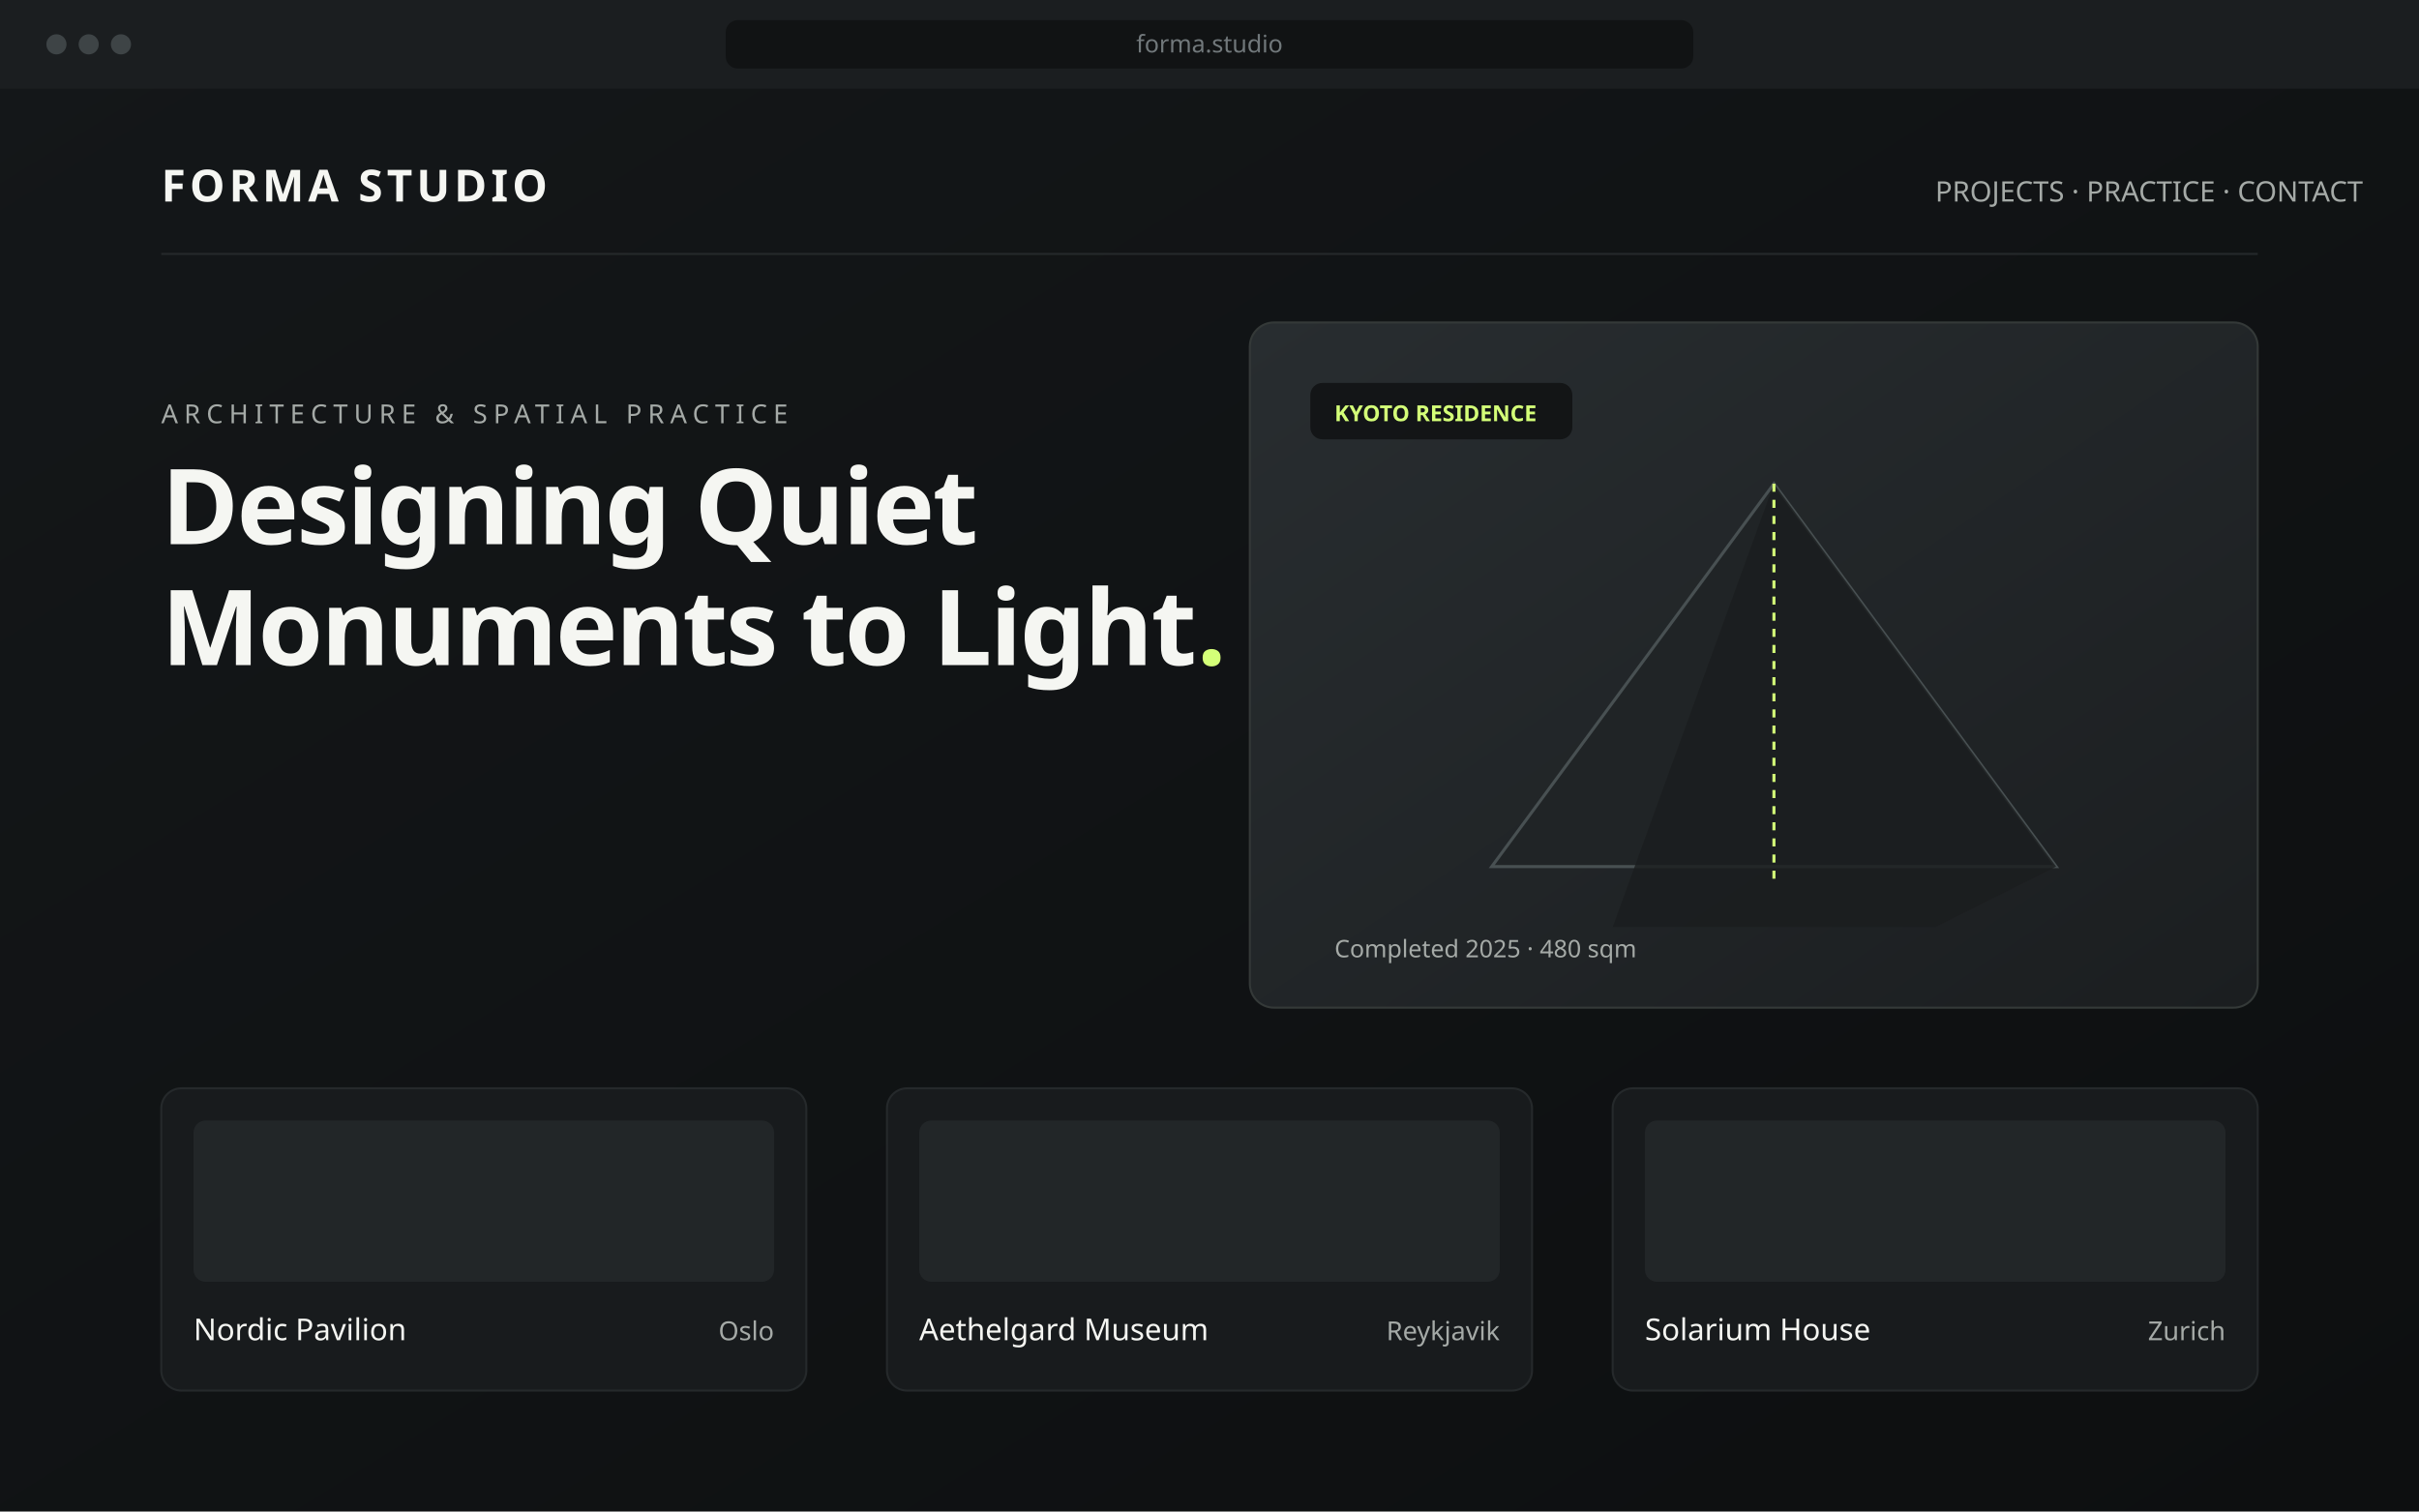
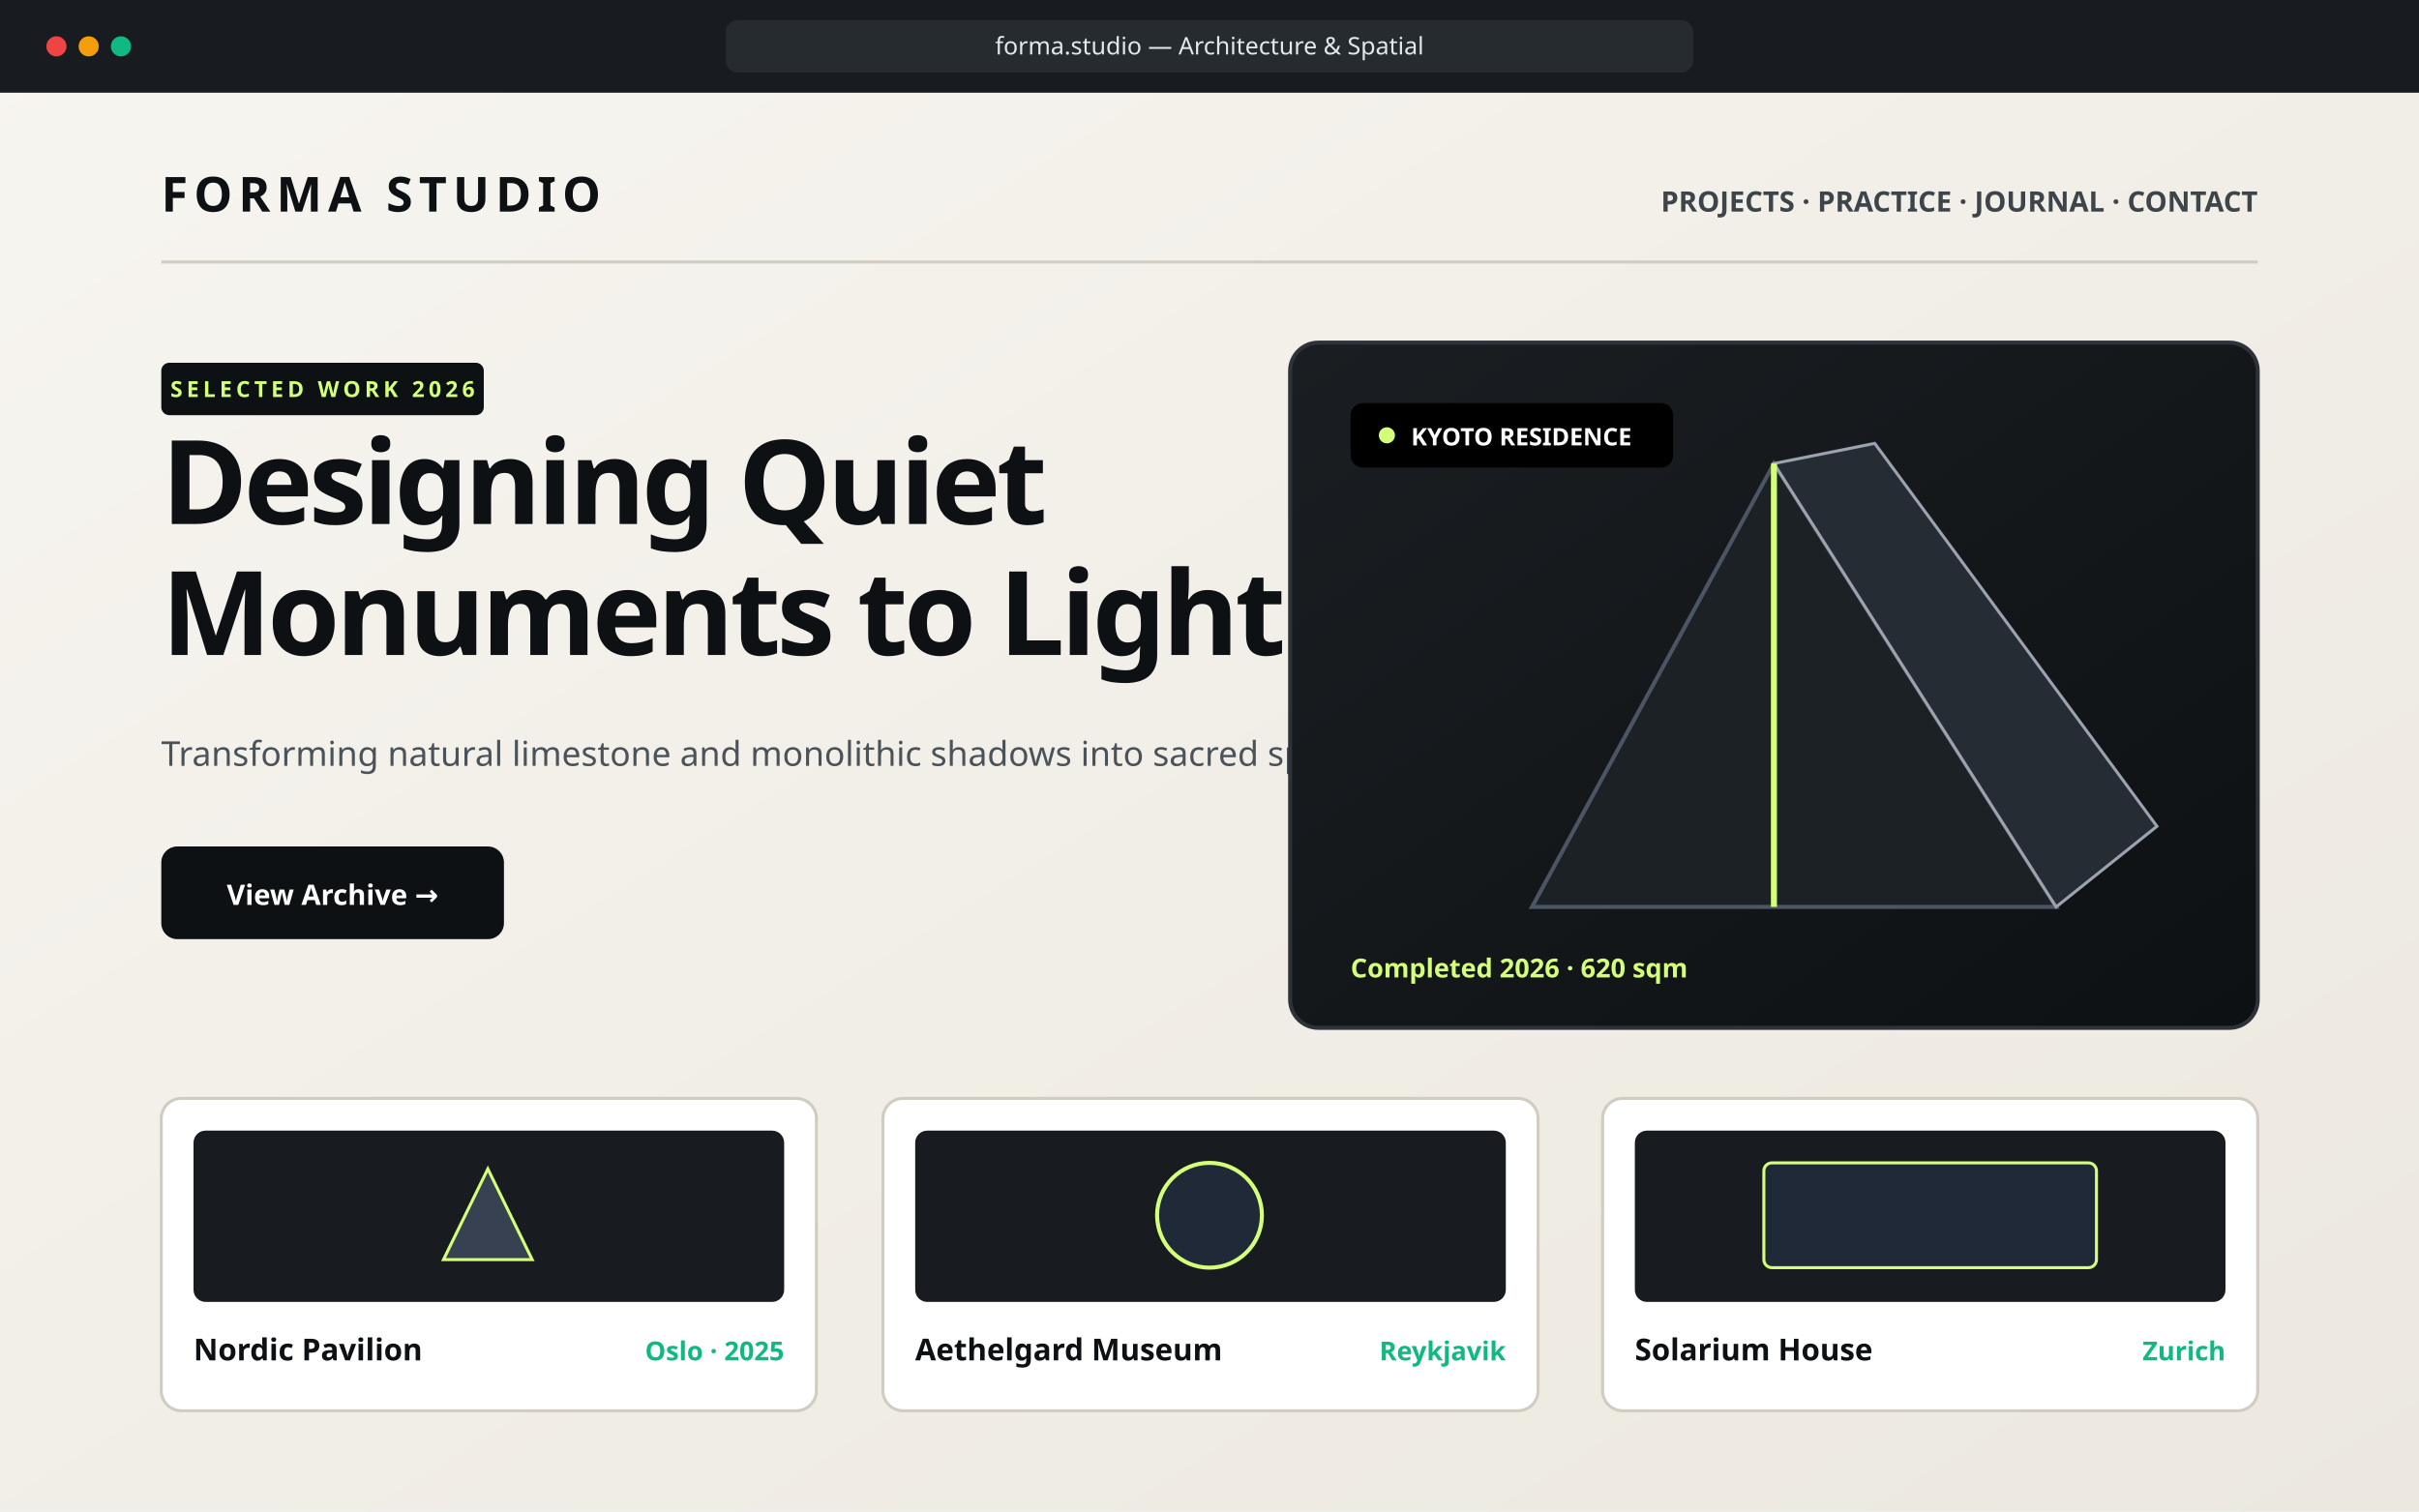
<svg xmlns="http://www.w3.org/2000/svg" viewBox="0 0 1200 750" width="1200" height="750">
  <defs>
-     <linearGradient id="bg1" x1="0%" y1="0%" x2="100%" y2="100%">
-       <stop offset="0%" stop-color="#141719" />
-       <stop offset="100%" stop-color="#0d0f10" />
+     <linearGradient id="formaBg" x1="0%" y1="0%" x2="100%" y2="100%">
+       <stop offset="0%" stop-color="#F7F5F0" />
+       <stop offset="100%" stop-color="#ECE8DF" />
    </linearGradient>
-     <linearGradient id="imgGrad1" x1="0%" y1="0%" x2="100%" y2="100%">
-       <stop offset="0%" stop-color="#282d30" />
-       <stop offset="100%" stop-color="#1b1e20" />
+     <linearGradient id="darkStone" x1="0%" y1="0%" x2="100%" y2="100%">
+       <stop offset="0%" stop-color="#1A1E22" />
+       <stop offset="100%" stop-color="#0E1113" />
    </linearGradient>
  </defs>
-   <rect width="1200" height="750" fill="url(#bg1)" />
-   <rect width="1200" height="44" fill="#1b1e20" />
-   <circle cx="28" cy="22" r="5" fill="#3e4446" />
-   <circle cx="44" cy="22" r="5" fill="#3e4446" />
-   <circle cx="60" cy="22" r="5" fill="#3e4446" />
-   <rect x="360" y="10" width="480" height="24" rx="6" fill="#111314" />
-   <text x="600" y="26" fill="#71787b" font-family="system-ui, sans-serif" font-size="12" text-anchor="middle">forma.studio</text>
-   <text x="80" y="100" fill="#F5F6F2" font-family="'Outfit', system-ui, sans-serif" font-weight="700" font-size="22" letter-spacing="2">FORMA STUDIO</text>
-   <text x="960" y="100" fill="#A5AAA7" font-family="'Outfit', system-ui, sans-serif" font-size="14">PROJECTS · PRACTICE · CONTACT</text>
-   <line x1="80" y1="126" x2="1120" y2="126" stroke="#25292b" stroke-width="1" />
-   <text x="80" y="210" fill="#A5AAA7" font-family="'Outfit', system-ui, sans-serif" font-size="13" letter-spacing="3" text-transform="uppercase">ARCHITECTURE &amp; SPATIAL PRACTICE</text>
-   <text x="80" y="270" fill="#F5F6F2" font-family="'Outfit', system-ui, sans-serif" font-weight="600" font-size="52" letter-spacing="-1">Designing Quiet</text>
-   <text x="80" y="330" fill="#F5F6F2" font-family="'Outfit', system-ui, sans-serif" font-weight="600" font-size="52" letter-spacing="-1">Monuments to Light<tspan fill="#D4FF78">.</tspan>
-   </text>
-   <g transform="translate(620, 160)">
-     <rect width="500" height="340" rx="12" fill="url(#imgGrad1)" stroke="#343938" stroke-width="1" />
-     <polygon points="120,270 260,80 400,270" fill="#202426" stroke="#485052" stroke-width="1.5" />
-     <polygon points="260,80 400,270 340,300 180,300" fill="#1a1d1e" opacity="0.8" />
-     <line x1="260" y1="80" x2="260" y2="280" stroke="#D4FF78" stroke-width="1.5" stroke-dasharray="4 4" />
-     <rect x="30" y="30" width="130" height="28" rx="6" fill="#111314" opacity="0.9" />
-     <text x="42" y="49" fill="#D4FF78" font-family="'Outfit', system-ui, sans-serif" font-size="11" font-weight="600">KYOTO RESIDENCE</text>
-     <text x="42" y="315" fill="#A5AAA7" font-family="'Outfit', system-ui, sans-serif" font-size="12">Completed 2025 · 480 sqm</text>
+   <rect width="1200" height="750" fill="url(#formaBg)" />
+   <rect width="1200" height="46" fill="#181B1F" />
+   <circle cx="28" cy="23" r="5" fill="#EF4444" />
+   <circle cx="44" cy="23" r="5" fill="#F59E0B" />
+   <circle cx="60" cy="23" r="5" fill="#10B981" />
+   <rect x="360" y="10" width="480" height="26" rx="6" fill="#262B30" />
+   <text x="600" y="27" fill="#E2E8F0" font-family="'Outfit', system-ui, sans-serif" font-size="12" font-weight="500" text-anchor="middle">forma.studio — Architecture &amp; Spatial</text>
+   <text x="80" y="105" fill="#0E1114" font-family="'Outfit', system-ui, sans-serif" font-weight="800" font-size="24" letter-spacing="3">FORMA STUDIO</text>
+   <text x="1120" y="105" fill="#3D444A" font-family="'Outfit', system-ui, sans-serif" font-weight="600" font-size="14" text-anchor="end">PROJECTS · PRACTICE · JOURNAL · CONTACT</text>
+   <line x1="80" y1="130" x2="1120" y2="130" stroke="#D1CCC1" stroke-width="1.5" />
+   <g transform="translate(80, 160)">
+     <rect x="0" y="20" width="160" height="26" rx="4" fill="#0E1114" />
+     <text x="80" y="37" fill="#D4FF78" font-family="'Outfit', system-ui, sans-serif" font-size="11" font-weight="700" letter-spacing="2" text-anchor="middle">SELECTED WORK 2026</text>
+     <text x="0" y="100" fill="#0E1114" font-family="'Outfit', system-ui, sans-serif" font-weight="800" font-size="58" letter-spacing="-2">Designing Quiet</text>
+     <text x="0" y="165" fill="#0E1114" font-family="'Outfit', system-ui, sans-serif" font-weight="800" font-size="58" letter-spacing="-2">Monuments to Light<tspan fill="#10B981">.</tspan>
+     </text>
+     <text x="0" y="220" fill="#4B535A" font-family="'Outfit', system-ui, sans-serif" font-size="17" font-weight="400" max-width="480">Transforming natural limestone and monolithic shadows into sacred spaces.</text>
+     <rect x="0" y="260" width="170" height="46" rx="8" fill="#0E1114" />
+     <text x="85" y="289" fill="#FFFFFF" font-family="'Outfit', system-ui, sans-serif" font-size="14" font-weight="600" text-anchor="middle">View Archive →</text>
  </g>
-   <g transform="translate(80, 540)">
-     <rect x="0" y="0" width="320" height="150" rx="10" fill="#181b1d" stroke="#25292b" stroke-width="1" />
-     <rect x="16" y="16" width="288" height="80" rx="6" fill="#222628" />
-     <text x="16" y="125" fill="#F5F6F2" font-family="'Outfit', system-ui, sans-serif" font-weight="500" font-size="15">Nordic Pavilion</text>
-     <text x="304" y="125" fill="#A5AAA7" font-family="'Outfit', system-ui, sans-serif" font-size="13" text-anchor="end">Oslo</text>
+   <g transform="translate(640, 170)">
+     <rect width="480" height="340" rx="14" fill="url(#darkStone)" stroke="#2D3339" stroke-width="2" />
+     <polygon points="120,280 240,60 380,280" fill="#1C2126" stroke="#4B5563" stroke-width="2" />
+     <polygon points="240,60 380,280 430,240 290,50" fill="#252C33" stroke="#9CA3AF" stroke-width="1.5" />
+     <line x1="240" y1="60" x2="240" y2="280" stroke="#D4FF78" stroke-width="3" />
+     <rect x="30" y="30" width="160" height="32" rx="6" fill="#000000" />
+     <circle cx="48" cy="46" r="4" fill="#D4FF78" />
+     <text x="60" y="51" fill="#FFFFFF" font-family="'Outfit', system-ui, sans-serif" font-size="12" font-weight="700">KYOTO RESIDENCE</text>
+     <text x="30" y="315" fill="#D4FF78" font-family="'Outfit', system-ui, sans-serif" font-size="13" font-weight="600">Completed 2026 · 620 sqm</text>
  </g>
-   <g transform="translate(440, 540)">
-     <rect x="0" y="0" width="320" height="150" rx="10" fill="#181b1d" stroke="#25292b" stroke-width="1" />
-     <rect x="16" y="16" width="288" height="80" rx="6" fill="#222628" />
-     <text x="16" y="125" fill="#F5F6F2" font-family="'Outfit', system-ui, sans-serif" font-weight="500" font-size="15">Aethelgard Museum</text>
-     <text x="304" y="125" fill="#A5AAA7" font-family="'Outfit', system-ui, sans-serif" font-size="13" text-anchor="end">Reykjavik</text>
+   <g transform="translate(80, 545)">
+     <rect x="0" y="0" width="325" height="155" rx="10" fill="#FFFFFF" stroke="#D1CCC1" stroke-width="1.5" />
+     <rect x="16" y="16" width="293" height="85" rx="6" fill="#181B1F" />
+     <polygon points="140,80 162,35 184,80" fill="#374151" stroke="#D4FF78" stroke-width="1.5" />
+     <text x="16" y="130" fill="#0E1114" font-family="'Outfit', system-ui, sans-serif" font-weight="700" font-size="15">Nordic Pavilion</text>
+     <text x="309" y="130" fill="#10B981" font-family="'Outfit', system-ui, sans-serif" font-weight="600" font-size="13" text-anchor="end">Oslo · 2025</text>
  </g>
-   <g transform="translate(800, 540)">
-     <rect x="0" y="0" width="320" height="150" rx="10" fill="#181b1d" stroke="#25292b" stroke-width="1" />
-     <rect x="16" y="16" width="288" height="80" rx="6" fill="#222628" />
-     <text x="16" y="125" fill="#F5F6F2" font-family="'Outfit', system-ui, sans-serif" font-weight="500" font-size="15">Solarium House</text>
-     <text x="304" y="125" fill="#A5AAA7" font-family="'Outfit', system-ui, sans-serif" font-size="13" text-anchor="end">Zurich</text>
+   <g transform="translate(438, 545)">
+     <rect x="0" y="0" width="325" height="155" rx="10" fill="#FFFFFF" stroke="#D1CCC1" stroke-width="1.5" />
+     <rect x="16" y="16" width="293" height="85" rx="6" fill="#181B1F" />
+     <circle cx="162" cy="58" r="26" fill="#1F2937" stroke="#D4FF78" stroke-width="2" />
+     <text x="16" y="130" fill="#0E1114" font-family="'Outfit', system-ui, sans-serif" font-weight="700" font-size="15">Aethelgard Museum</text>
+     <text x="309" y="130" fill="#10B981" font-family="'Outfit', system-ui, sans-serif" font-weight="600" font-size="13" text-anchor="end">Reykjavik</text>
+   </g>
+   <g transform="translate(795, 545)">
+     <rect x="0" y="0" width="325" height="155" rx="10" fill="#FFFFFF" stroke="#D1CCC1" stroke-width="1.5" />
+     <rect x="16" y="16" width="293" height="85" rx="6" fill="#181B1F" />
+     <rect x="80" y="32" width="165" height="52" rx="4" fill="#1F2937" stroke="#D4FF78" stroke-width="1.5" />
+     <text x="16" y="130" fill="#0E1114" font-family="'Outfit', system-ui, sans-serif" font-weight="700" font-size="15">Solarium House</text>
+     <text x="309" y="130" fill="#10B981" font-family="'Outfit', system-ui, sans-serif" font-weight="600" font-size="13" text-anchor="end">Zurich</text>
  </g>
</svg>
